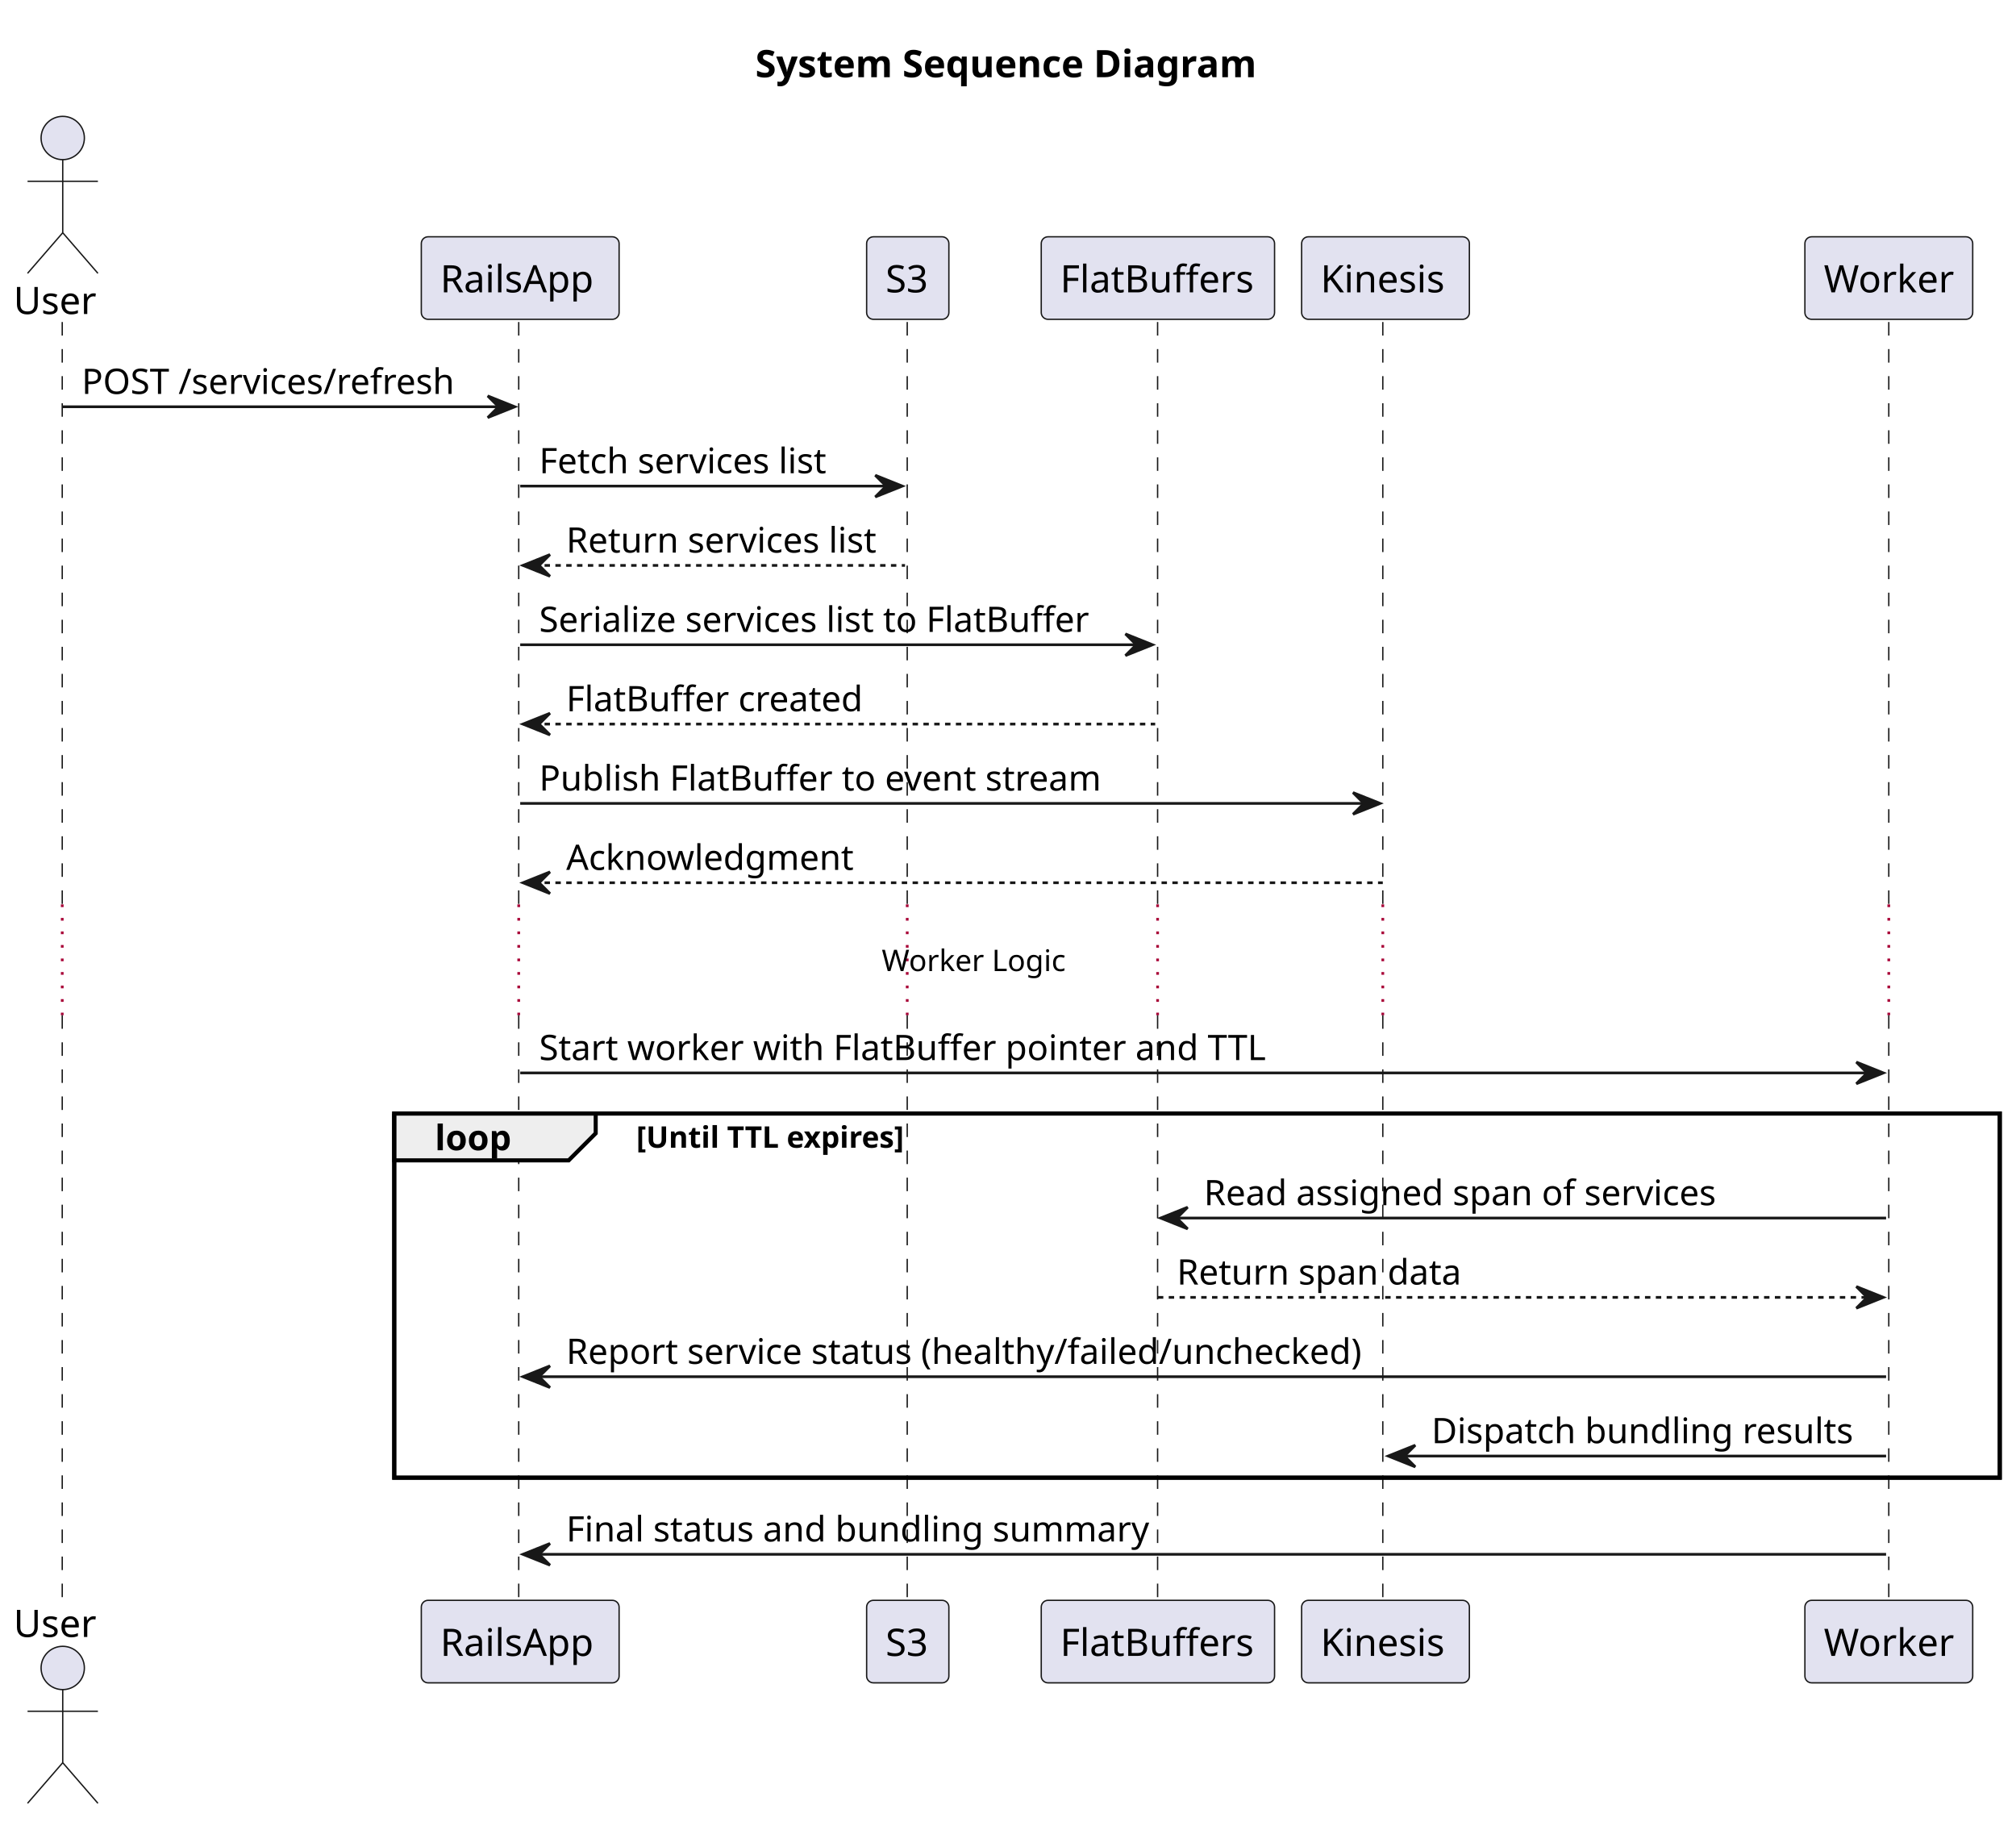
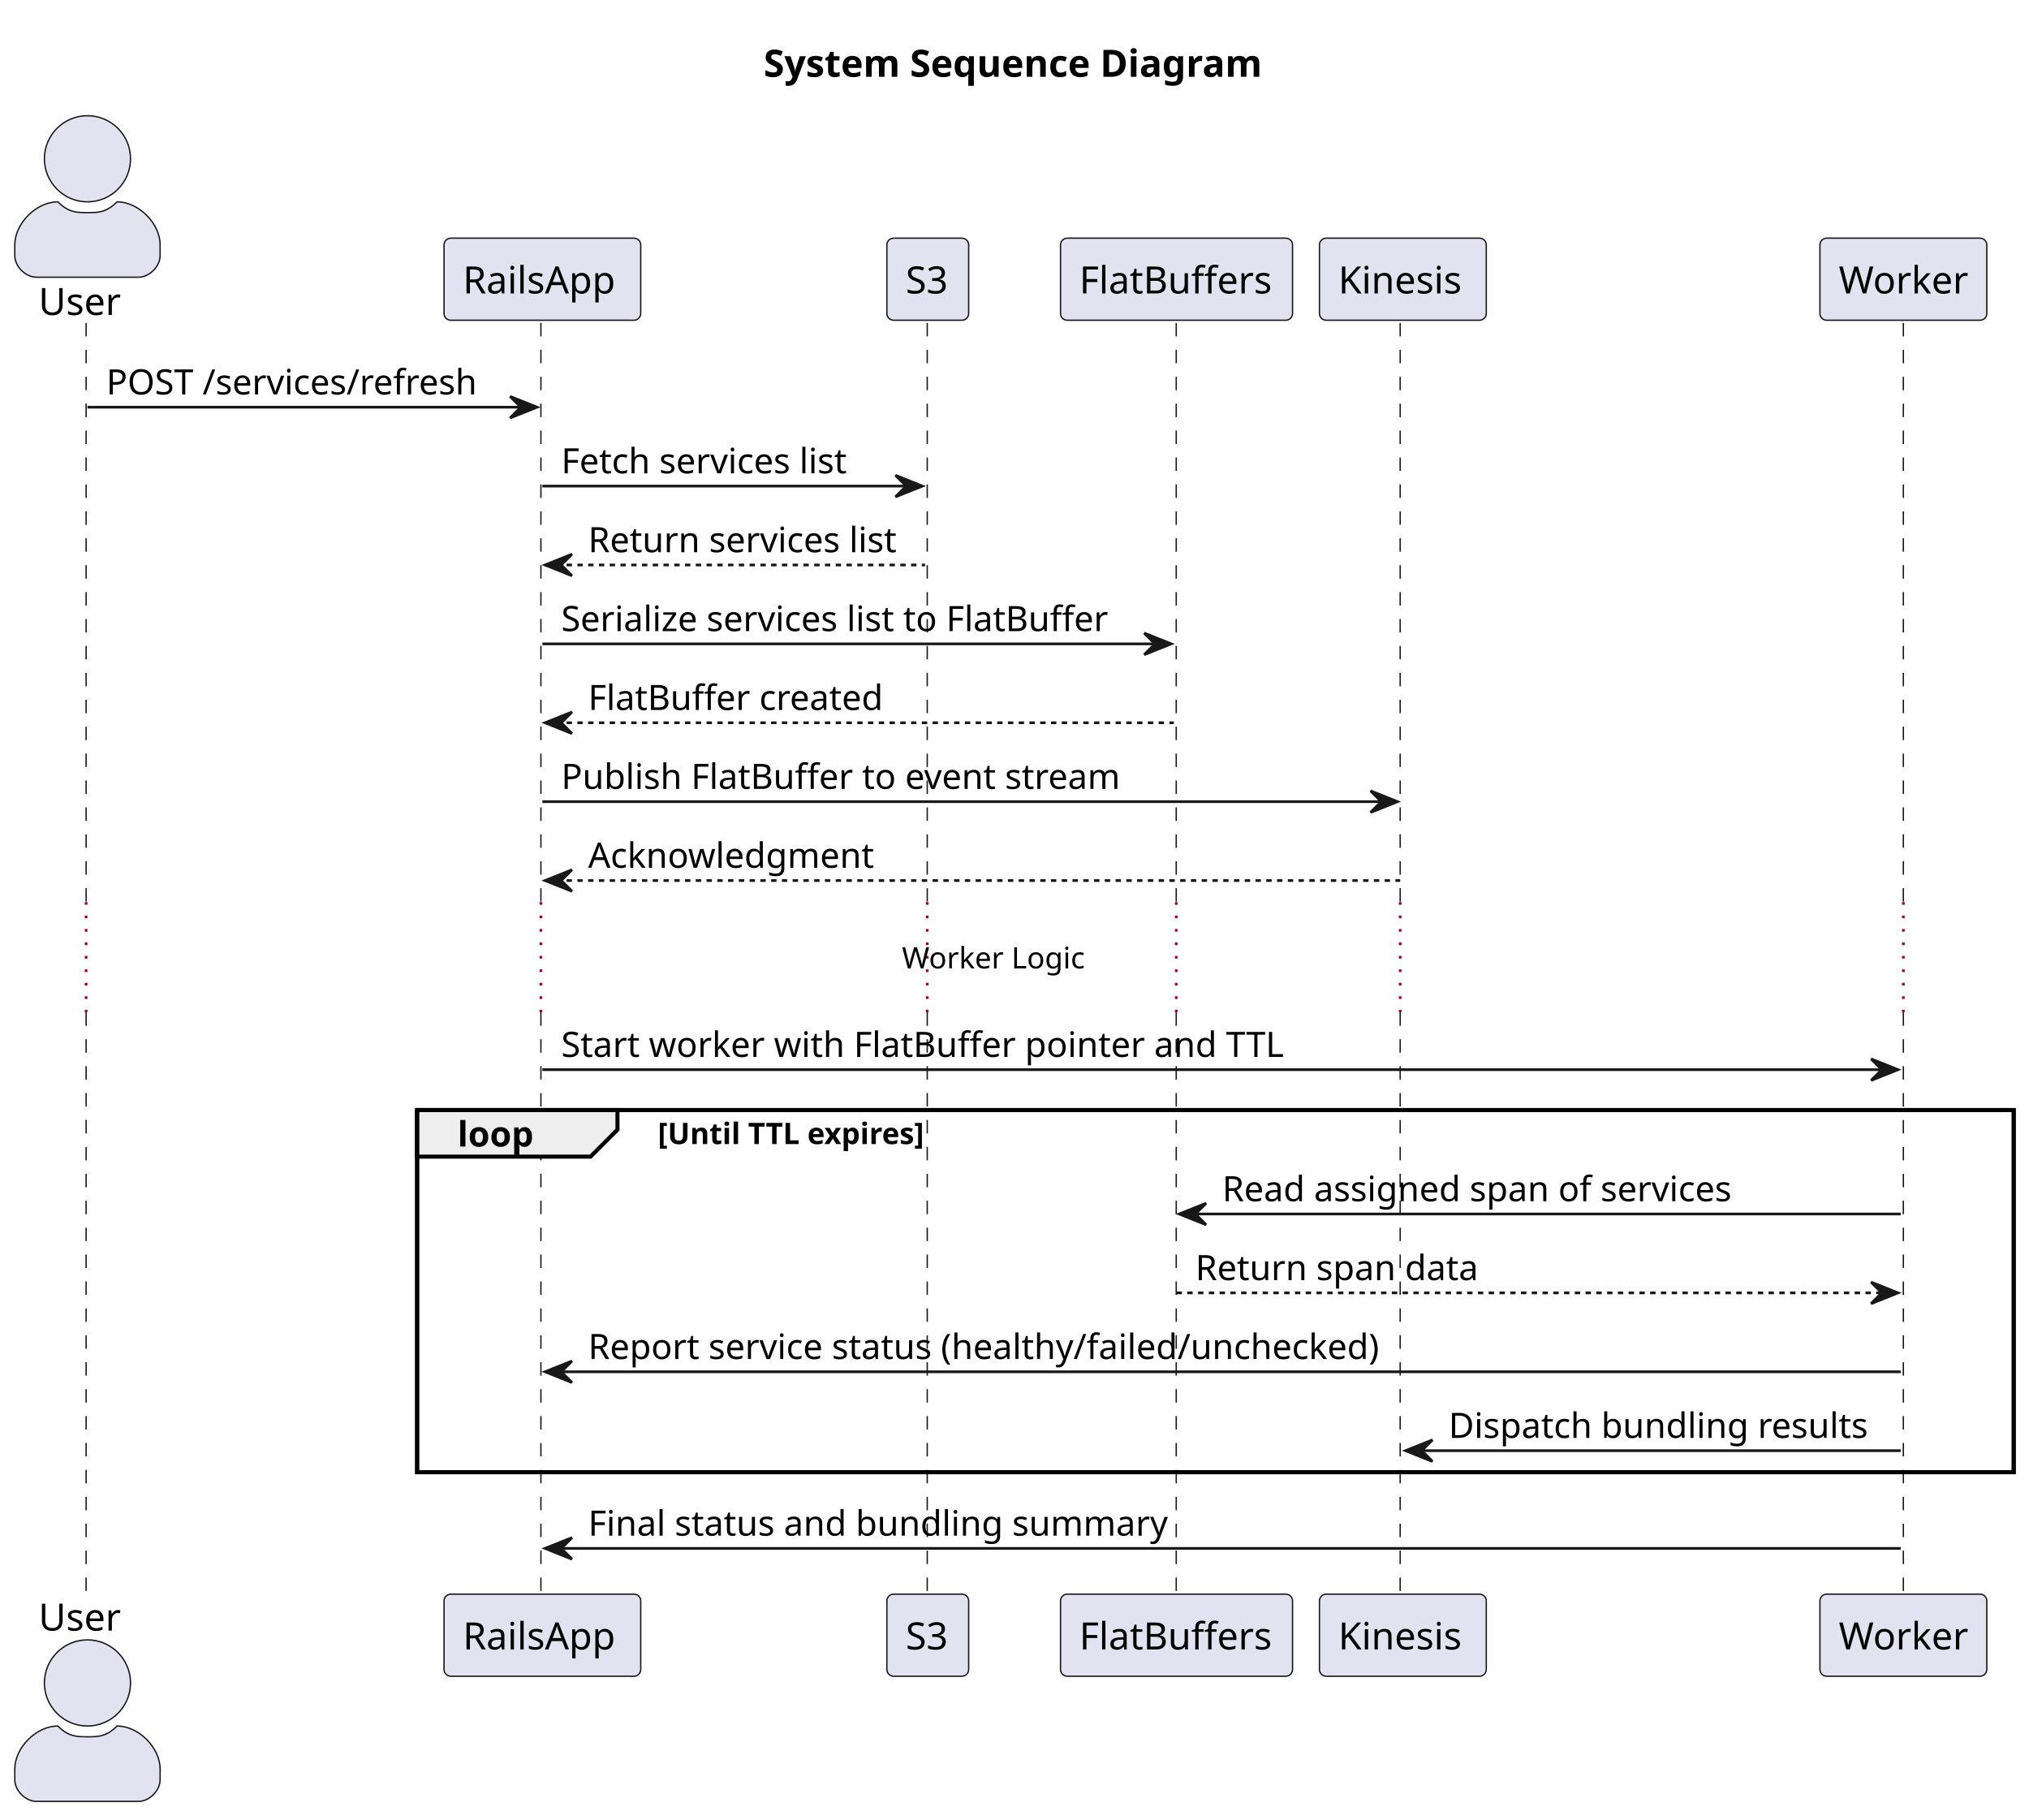
- <svg xmlns="http://www.w3.org/2000/svg" contentStyleType="text/css" height="673px" preserveAspectRatio="none" style="width:745px;height:673px;background:#FFFFFF;" version="1.1" viewBox="0 0 745 673" width="745px" zoomAndPan="magnify">
+ <svg xmlns="http://www.w3.org/2000/svg" contentStyleType="text/css" height="676px" preserveAspectRatio="none" style="width:754px;height:676px;background:#FFFFFF;" version="1.1" viewBox="0 0 754 676" width="754px" zoomAndPan="magnify">
  <defs />
  <g>
-     <text fill="#000000" font-family="sans-serif" font-size="14" font-weight="bold" lengthAdjust="spacing" textLength="189.773" x="279.116" y="28.535">System Sequence Diagram</text>
-     <rect fill="none" height="134.553" style="stroke:#000000;stroke-width:1.5;" width="593.313" x="145.691" y="411.416" />
-     <line style="stroke:#181818;stroke-width:0.5;stroke-dasharray:5.0,5.0;" x1="23" x2="23" y1="118.977" y2="334.15" />
-     <line style="stroke:#A80036;stroke-width:1;stroke-dasharray:1.0,4.0;" x1="23" x2="23" y1="334.15" y2="375.106" />
-     <line style="stroke:#181818;stroke-width:0.5;stroke-dasharray:5.0,5.0;" x1="23" x2="23" y1="375.106" y2="592.279" />
-     <line style="stroke:#181818;stroke-width:0.5;stroke-dasharray:5.0,5.0;" x1="191.691" x2="191.691" y1="118.977" y2="334.15" />
-     <line style="stroke:#A80036;stroke-width:1;stroke-dasharray:1.0,4.0;" x1="191.691" x2="191.691" y1="334.15" y2="375.106" />
-     <line style="stroke:#181818;stroke-width:0.5;stroke-dasharray:5.0,5.0;" x1="191.691" x2="191.691" y1="375.106" y2="592.279" />
-     <line style="stroke:#181818;stroke-width:0.5;stroke-dasharray:5.0,5.0;" x1="335.258" x2="335.258" y1="118.977" y2="334.15" />
-     <line style="stroke:#A80036;stroke-width:1;stroke-dasharray:1.0,4.0;" x1="335.258" x2="335.258" y1="334.15" y2="375.106" />
-     <line style="stroke:#181818;stroke-width:0.5;stroke-dasharray:5.0,5.0;" x1="335.258" x2="335.258" y1="375.106" y2="592.279" />
-     <line style="stroke:#181818;stroke-width:0.5;stroke-dasharray:5.0,5.0;" x1="427.785" x2="427.785" y1="118.977" y2="334.15" />
-     <line style="stroke:#A80036;stroke-width:1;stroke-dasharray:1.0,4.0;" x1="427.785" x2="427.785" y1="334.15" y2="375.106" />
-     <line style="stroke:#181818;stroke-width:0.5;stroke-dasharray:5.0,5.0;" x1="427.785" x2="427.785" y1="375.106" y2="592.279" />
-     <line style="stroke:#181818;stroke-width:0.5;stroke-dasharray:5.0,5.0;" x1="511.006" x2="511.006" y1="118.977" y2="334.15" />
-     <line style="stroke:#A80036;stroke-width:1;stroke-dasharray:1.0,4.0;" x1="511.006" x2="511.006" y1="334.15" y2="375.106" />
-     <line style="stroke:#181818;stroke-width:0.5;stroke-dasharray:5.0,5.0;" x1="511.006" x2="511.006" y1="375.106" y2="592.279" />
-     <line style="stroke:#181818;stroke-width:0.5;stroke-dasharray:5.0,5.0;" x1="697.988" x2="697.988" y1="118.977" y2="334.15" />
-     <line style="stroke:#A80036;stroke-width:1;stroke-dasharray:1.0,4.0;" x1="697.988" x2="697.988" y1="334.15" y2="375.106" />
-     <line style="stroke:#181818;stroke-width:0.5;stroke-dasharray:5.0,5.0;" x1="697.988" x2="697.988" y1="375.106" y2="592.279" />
-     <text fill="#000000" font-family="sans-serif" font-size="14" lengthAdjust="spacing" textLength="30.365" x="5" y="116.023">User</text>
-     <ellipse cx="23.183" cy="50.988" fill="#E2E2F0" rx="8" ry="8" style="stroke:#181818;stroke-width:0.5;" />
-     <path d="M23.183,58.988 L23.183,85.988 M10.183,66.988 L36.183,66.988 M23.183,85.988 L10.183,100.988 M23.183,85.988 L36.183,100.988 " fill="none" style="stroke:#181818;stroke-width:0.5;" />
-     <text fill="#000000" font-family="sans-serif" font-size="14" lengthAdjust="spacing" textLength="30.365" x="5" y="604.814">User</text>
-     <ellipse cx="23.183" cy="616.268" fill="#E2E2F0" rx="8" ry="8" style="stroke:#181818;stroke-width:0.5;" />
-     <path d="M23.183,624.268 L23.183,651.268 M10.183,632.268 L36.183,632.268 M23.183,651.268 L10.183,666.268 M23.183,651.268 L36.183,666.268 " fill="none" style="stroke:#181818;stroke-width:0.5;" />
-     <rect fill="#E2E2F0" height="30.488" rx="2.5" ry="2.5" style="stroke:#181818;stroke-width:0.5;" width="73.097" x="155.691" y="87.488" />
-     <text fill="#000000" font-family="sans-serif" font-size="14" lengthAdjust="spacing" textLength="59.097" x="162.691" y="108.023">RailsApp</text>
-     <rect fill="#E2E2F0" height="30.488" rx="2.5" ry="2.5" style="stroke:#181818;stroke-width:0.5;" width="73.097" x="155.691" y="591.279" />
-     <text fill="#000000" font-family="sans-serif" font-size="14" lengthAdjust="spacing" textLength="59.097" x="162.691" y="611.814">RailsApp</text>
-     <rect fill="#E2E2F0" height="30.488" rx="2.5" ry="2.5" style="stroke:#181818;stroke-width:0.5;" width="30.393" x="320.258" y="87.488" />
-     <text fill="#000000" font-family="sans-serif" font-size="14" lengthAdjust="spacing" textLength="16.393" x="327.258" y="108.023">S3</text>
-     <rect fill="#E2E2F0" height="30.488" rx="2.5" ry="2.5" style="stroke:#181818;stroke-width:0.5;" width="30.393" x="320.258" y="591.279" />
-     <text fill="#000000" font-family="sans-serif" font-size="14" lengthAdjust="spacing" textLength="16.393" x="327.258" y="611.814">S3</text>
-     <rect fill="#E2E2F0" height="30.488" rx="2.5" ry="2.5" style="stroke:#181818;stroke-width:0.5;" width="86.222" x="384.785" y="87.488" />
-     <text fill="#000000" font-family="sans-serif" font-size="14" lengthAdjust="spacing" textLength="72.222" x="391.785" y="108.023">FlatBuffers</text>
-     <rect fill="#E2E2F0" height="30.488" rx="2.5" ry="2.5" style="stroke:#181818;stroke-width:0.5;" width="86.222" x="384.785" y="591.279" />
-     <text fill="#000000" font-family="sans-serif" font-size="14" lengthAdjust="spacing" textLength="72.222" x="391.785" y="611.814">FlatBuffers</text>
-     <rect fill="#E2E2F0" height="30.488" rx="2.5" ry="2.5" style="stroke:#181818;stroke-width:0.5;" width="61.995" x="481.006" y="87.488" />
-     <text fill="#000000" font-family="sans-serif" font-size="14" lengthAdjust="spacing" textLength="47.995" x="488.006" y="108.023">Kinesis</text>
-     <rect fill="#E2E2F0" height="30.488" rx="2.5" ry="2.5" style="stroke:#181818;stroke-width:0.5;" width="61.995" x="481.006" y="591.279" />
-     <text fill="#000000" font-family="sans-serif" font-size="14" lengthAdjust="spacing" textLength="47.995" x="488.006" y="611.814">Kinesis</text>
-     <rect fill="#E2E2F0" height="30.488" rx="2.5" ry="2.5" style="stroke:#181818;stroke-width:0.5;" width="62.016" x="666.988" y="87.488" />
-     <text fill="#000000" font-family="sans-serif" font-size="14" lengthAdjust="spacing" textLength="48.016" x="673.988" y="108.023">Worker</text>
-     <rect fill="#E2E2F0" height="30.488" rx="2.5" ry="2.5" style="stroke:#181818;stroke-width:0.5;" width="62.016" x="666.988" y="591.279" />
-     <text fill="#000000" font-family="sans-serif" font-size="14" lengthAdjust="spacing" textLength="48.016" x="673.988" y="611.814">Worker</text>
-     <polygon fill="#181818" points="180.239,146.287,190.239,150.287,180.239,154.287,184.239,150.287" style="stroke:#181818;stroke-width:1;" />
-     <line style="stroke:#181818;stroke-width:1;" x1="23.183" x2="186.239" y1="150.287" y2="150.287" />
-     <text fill="#000000" font-family="sans-serif" font-size="13" lengthAdjust="spacing" textLength="145.057" x="30.183" y="145.545">POST /services/refresh</text>
-     <polygon fill="#181818" points="323.455,175.598,333.455,179.598,323.455,183.598,327.455,179.598" style="stroke:#181818;stroke-width:1;" />
-     <line style="stroke:#181818;stroke-width:1;" x1="192.239" x2="329.455" y1="179.598" y2="179.598" />
-     <text fill="#000000" font-family="sans-serif" font-size="13" lengthAdjust="spacing" textLength="111.236" x="199.239" y="174.856">Fetch services list</text>
-     <polygon fill="#181818" points="203.239,204.908,193.239,208.908,203.239,212.908,199.239,208.908" style="stroke:#181818;stroke-width:1;" />
-     <line style="stroke:#181818;stroke-width:1;stroke-dasharray:2.0,2.0;" x1="197.239" x2="334.455" y1="208.908" y2="208.908" />
-     <text fill="#000000" font-family="sans-serif" font-size="13" lengthAdjust="spacing" textLength="119.215" x="209.239" y="204.166">Return services list</text>
-     <polygon fill="#181818" points="415.896,234.219,425.896,238.219,415.896,242.219,419.896,238.219" style="stroke:#181818;stroke-width:1;" />
-     <line style="stroke:#181818;stroke-width:1;" x1="192.239" x2="421.896" y1="238.219" y2="238.219" />
-     <text fill="#000000" font-family="sans-serif" font-size="13" lengthAdjust="spacing" textLength="211.656" x="199.239" y="233.477">Serialize services list to FlatBuffer</text>
-     <polygon fill="#181818" points="203.239,263.529,193.239,267.529,203.239,271.529,199.239,267.529" style="stroke:#181818;stroke-width:1;" />
-     <line style="stroke:#181818;stroke-width:1;stroke-dasharray:2.0,2.0;" x1="197.239" x2="426.896" y1="267.529" y2="267.529" />
-     <text fill="#000000" font-family="sans-serif" font-size="13" lengthAdjust="spacing" textLength="111.236" x="209.239" y="262.787">FlatBuffer created</text>
-     <polygon fill="#181818" points="500.004,292.84,510.004,296.84,500.004,300.84,504.004,296.84" style="stroke:#181818;stroke-width:1;" />
-     <line style="stroke:#181818;stroke-width:1;" x1="192.239" x2="506.004" y1="296.84" y2="296.84" />
-     <text fill="#000000" font-family="sans-serif" font-size="13" lengthAdjust="spacing" textLength="212.894" x="199.239" y="292.098">Publish FlatBuffer to event stream</text>
-     <polygon fill="#181818" points="203.239,322.15,193.239,326.15,203.239,330.15,199.239,326.15" style="stroke:#181818;stroke-width:1;" />
-     <line style="stroke:#181818;stroke-width:1;stroke-dasharray:2.0,2.0;" x1="197.239" x2="511.004" y1="326.15" y2="326.15" />
-     <text fill="#000000" font-family="sans-serif" font-size="13" lengthAdjust="spacing" textLength="108.894" x="209.239" y="321.408">Acknowledgment</text>
-     <text fill="#000000" font-family="sans-serif" font-size="11" lengthAdjust="spacing" textLength="69.502" x="325.838" y="358.785">Worker Logic</text>
-     <polygon fill="#181818" points="685.996,392.416,695.996,396.416,685.996,400.416,689.996,396.416" style="stroke:#181818;stroke-width:1;" />
-     <line style="stroke:#181818;stroke-width:1;" x1="192.239" x2="691.996" y1="396.416" y2="396.416" />
-     <text fill="#000000" font-family="sans-serif" font-size="13" lengthAdjust="spacing" textLength="276.745" x="199.239" y="391.674">Start worker with FlatBuffer pointer and TTL</text>
-     <path d="M145.691,411.416 L220.138,411.416 L220.138,418.727 L210.138,428.727 L145.691,428.727 L145.691,411.416 " fill="#EEEEEE" style="stroke:#000000;stroke-width:1.5;" />
-     <rect fill="none" height="134.553" style="stroke:#000000;stroke-width:1.5;" width="593.313" x="145.691" y="411.416" />
-     <text fill="#000000" font-family="sans-serif" font-size="13" font-weight="bold" lengthAdjust="spacing" textLength="29.447" x="160.691" y="424.984">loop</text>
-     <text fill="#000000" font-family="sans-serif" font-size="11" font-weight="bold" lengthAdjust="spacing" textLength="105.392" x="235.138" y="424.051">[Until TTL expires]</text>
-     <polygon fill="#181818" points="438.896,446.037,428.896,450.037,438.896,454.037,434.896,450.037" style="stroke:#181818;stroke-width:1;" />
-     <line style="stroke:#181818;stroke-width:1;" x1="432.896" x2="696.996" y1="450.037" y2="450.037" />
-     <text fill="#000000" font-family="sans-serif" font-size="13" lengthAdjust="spacing" textLength="196.092" x="444.896" y="445.295">Read assigned span of services</text>
-     <polygon fill="#181818" points="685.996,475.348,695.996,479.348,685.996,483.348,689.996,479.348" style="stroke:#181818;stroke-width:1;" />
-     <line style="stroke:#181818;stroke-width:1;stroke-dasharray:2.0,2.0;" x1="427.896" x2="691.996" y1="479.348" y2="479.348" />
-     <text fill="#000000" font-family="sans-serif" font-size="13" lengthAdjust="spacing" textLength="107.466" x="434.896" y="474.606">Return span data</text>
-     <polygon fill="#181818" points="203.239,504.658,193.239,508.658,203.239,512.658,199.239,508.658" style="stroke:#181818;stroke-width:1;" />
-     <line style="stroke:#181818;stroke-width:1;" x1="197.239" x2="696.996" y1="508.658" y2="508.658" />
-     <text fill="#000000" font-family="sans-serif" font-size="13" lengthAdjust="spacing" textLength="306.7" x="209.239" y="503.916">Report service status (healthy/failed/unchecked)</text>
-     <polygon fill="#181818" points="523.004,533.969,513.004,537.969,523.004,541.969,519.004,537.969" style="stroke:#181818;stroke-width:1;" />
-     <line style="stroke:#181818;stroke-width:1;" x1="517.004" x2="696.996" y1="537.969" y2="537.969" />
-     <text fill="#000000" font-family="sans-serif" font-size="13" lengthAdjust="spacing" textLength="161.992" x="529.004" y="533.227">Dispatch bundling results</text>
-     <polygon fill="#181818" points="203.239,570.279,193.239,574.279,203.239,578.279,199.239,574.279" style="stroke:#181818;stroke-width:1;" />
-     <line style="stroke:#181818;stroke-width:1;" x1="197.239" x2="696.996" y1="574.279" y2="574.279" />
-     <text fill="#000000" font-family="sans-serif" font-size="13" lengthAdjust="spacing" textLength="222.289" x="209.239" y="569.537">Final status and bundling summary</text>
+     <text fill="#000000" font-family="sans-serif" font-size="14" font-weight="bold" lengthAdjust="spacing" textLength="189.773" x="283.774" y="28.535">System Sequence Diagram</text>
+     <rect fill="none" height="134.553" style="stroke:#000000;stroke-width:1.5;" width="593.313" x="155.008" y="412.416" />
+     <line style="stroke:#181818;stroke-width:0.5;stroke-dasharray:5.0,5.0;" x1="32" x2="32" y1="119.977" y2="335.15" />
+     <line style="stroke:#A80036;stroke-width:1;stroke-dasharray:1.0,4.0;" x1="32" x2="32" y1="335.15" y2="376.106" />
+     <line style="stroke:#181818;stroke-width:0.5;stroke-dasharray:5.0,5.0;" x1="32" x2="32" y1="376.106" y2="593.279" />
+     <line style="stroke:#181818;stroke-width:0.5;stroke-dasharray:5.0,5.0;" x1="201.008" x2="201.008" y1="119.977" y2="335.15" />
+     <line style="stroke:#A80036;stroke-width:1;stroke-dasharray:1.0,4.0;" x1="201.008" x2="201.008" y1="335.15" y2="376.106" />
+     <line style="stroke:#181818;stroke-width:0.5;stroke-dasharray:5.0,5.0;" x1="201.008" x2="201.008" y1="376.106" y2="593.279" />
+     <line style="stroke:#181818;stroke-width:0.5;stroke-dasharray:5.0,5.0;" x1="344.576" x2="344.576" y1="119.977" y2="335.15" />
+     <line style="stroke:#A80036;stroke-width:1;stroke-dasharray:1.0,4.0;" x1="344.576" x2="344.576" y1="335.15" y2="376.106" />
+     <line style="stroke:#181818;stroke-width:0.5;stroke-dasharray:5.0,5.0;" x1="344.576" x2="344.576" y1="376.106" y2="593.279" />
+     <line style="stroke:#181818;stroke-width:0.5;stroke-dasharray:5.0,5.0;" x1="437.102" x2="437.102" y1="119.977" y2="335.15" />
+     <line style="stroke:#A80036;stroke-width:1;stroke-dasharray:1.0,4.0;" x1="437.102" x2="437.102" y1="335.15" y2="376.106" />
+     <line style="stroke:#181818;stroke-width:0.5;stroke-dasharray:5.0,5.0;" x1="437.102" x2="437.102" y1="376.106" y2="593.279" />
+     <line style="stroke:#181818;stroke-width:0.5;stroke-dasharray:5.0,5.0;" x1="520.324" x2="520.324" y1="119.977" y2="335.15" />
+     <line style="stroke:#A80036;stroke-width:1;stroke-dasharray:1.0,4.0;" x1="520.324" x2="520.324" y1="335.15" y2="376.106" />
+     <line style="stroke:#181818;stroke-width:0.5;stroke-dasharray:5.0,5.0;" x1="520.324" x2="520.324" y1="376.106" y2="593.279" />
+     <line style="stroke:#181818;stroke-width:0.5;stroke-dasharray:5.0,5.0;" x1="707.306" x2="707.306" y1="119.977" y2="335.15" />
+     <line style="stroke:#A80036;stroke-width:1;stroke-dasharray:1.0,4.0;" x1="707.306" x2="707.306" y1="335.15" y2="376.106" />
+     <line style="stroke:#181818;stroke-width:0.5;stroke-dasharray:5.0,5.0;" x1="707.306" x2="707.306" y1="376.106" y2="593.279" />
+     <text fill="#000000" font-family="sans-serif" font-size="14" lengthAdjust="spacing" textLength="30.365" x="14.317" y="117.023">User</text>
+     <ellipse cx="32.5" cy="58.988" fill="#E2E2F0" rx="16" ry="16" style="stroke:#181818;stroke-width:0.5;" />
+     <path d="M32.5,78.988 C36.5,78.988 39.5,78.988 43.5,74.988 C51.5,74.988 59.5,82.988 59.5,90.988 L59.5,94.988 C59.5,98.988 55.5,102.988 51.5,102.988 L13.5,102.988 C9.5,102.988 5.5,98.988 5.5,94.988 L5.5,90.988 C5.5,82.988 13.5,74.988 21.5,74.988 C25.5,78.988 28.5,78.988 32.5,78.988 " fill="#E2E2F0" style="stroke:#181818;stroke-width:0.5;" />
+     <text fill="#000000" font-family="sans-serif" font-size="14" lengthAdjust="spacing" textLength="30.365" x="14.317" y="605.814">User</text>
+     <ellipse cx="32.5" cy="625.268" fill="#E2E2F0" rx="16" ry="16" style="stroke:#181818;stroke-width:0.5;" />
+     <path d="M32.5,645.268 C36.5,645.268 39.5,645.268 43.5,641.268 C51.5,641.268 59.5,649.268 59.5,657.268 L59.5,661.268 C59.5,665.268 55.5,669.268 51.5,669.268 L13.5,669.268 C9.5,669.268 5.5,665.268 5.5,661.268 L5.5,657.268 C5.5,649.268 13.5,641.268 21.5,641.268 C25.5,645.268 28.5,645.268 32.5,645.268 " fill="#E2E2F0" style="stroke:#181818;stroke-width:0.5;" />
+     <rect fill="#E2E2F0" height="30.488" rx="2.5" ry="2.5" style="stroke:#181818;stroke-width:0.5;" width="73.097" x="165.008" y="88.488" />
+     <text fill="#000000" font-family="sans-serif" font-size="14" lengthAdjust="spacing" textLength="59.097" x="172.008" y="109.023">RailsApp</text>
+     <rect fill="#E2E2F0" height="30.488" rx="2.5" ry="2.5" style="stroke:#181818;stroke-width:0.5;" width="73.097" x="165.008" y="592.279" />
+     <text fill="#000000" font-family="sans-serif" font-size="14" lengthAdjust="spacing" textLength="59.097" x="172.008" y="612.814">RailsApp</text>
+     <rect fill="#E2E2F0" height="30.488" rx="2.5" ry="2.5" style="stroke:#181818;stroke-width:0.5;" width="30.393" x="329.576" y="88.488" />
+     <text fill="#000000" font-family="sans-serif" font-size="14" lengthAdjust="spacing" textLength="16.393" x="336.576" y="109.023">S3</text>
+     <rect fill="#E2E2F0" height="30.488" rx="2.5" ry="2.5" style="stroke:#181818;stroke-width:0.5;" width="30.393" x="329.576" y="592.279" />
+     <text fill="#000000" font-family="sans-serif" font-size="14" lengthAdjust="spacing" textLength="16.393" x="336.576" y="612.814">S3</text>
+     <rect fill="#E2E2F0" height="30.488" rx="2.5" ry="2.5" style="stroke:#181818;stroke-width:0.5;" width="86.222" x="394.102" y="88.488" />
+     <text fill="#000000" font-family="sans-serif" font-size="14" lengthAdjust="spacing" textLength="72.222" x="401.102" y="109.023">FlatBuffers</text>
+     <rect fill="#E2E2F0" height="30.488" rx="2.5" ry="2.5" style="stroke:#181818;stroke-width:0.5;" width="86.222" x="394.102" y="592.279" />
+     <text fill="#000000" font-family="sans-serif" font-size="14" lengthAdjust="spacing" textLength="72.222" x="401.102" y="612.814">FlatBuffers</text>
+     <rect fill="#E2E2F0" height="30.488" rx="2.5" ry="2.5" style="stroke:#181818;stroke-width:0.5;" width="61.995" x="490.324" y="88.488" />
+     <text fill="#000000" font-family="sans-serif" font-size="14" lengthAdjust="spacing" textLength="47.995" x="497.324" y="109.023">Kinesis</text>
+     <rect fill="#E2E2F0" height="30.488" rx="2.5" ry="2.5" style="stroke:#181818;stroke-width:0.5;" width="61.995" x="490.324" y="592.279" />
+     <text fill="#000000" font-family="sans-serif" font-size="14" lengthAdjust="spacing" textLength="47.995" x="497.324" y="612.814">Kinesis</text>
+     <rect fill="#E2E2F0" height="30.488" rx="2.5" ry="2.5" style="stroke:#181818;stroke-width:0.5;" width="62.016" x="676.306" y="88.488" />
+     <text fill="#000000" font-family="sans-serif" font-size="14" lengthAdjust="spacing" textLength="48.016" x="683.306" y="109.023">Worker</text>
+     <rect fill="#E2E2F0" height="30.488" rx="2.5" ry="2.5" style="stroke:#181818;stroke-width:0.5;" width="62.016" x="676.306" y="592.279" />
+     <text fill="#000000" font-family="sans-serif" font-size="14" lengthAdjust="spacing" textLength="48.016" x="683.306" y="612.814">Worker</text>
+     <polygon fill="#181818" points="189.557,147.287,199.557,151.287,189.557,155.287,193.557,151.287" style="stroke:#181818;stroke-width:1;" />
+     <line style="stroke:#181818;stroke-width:1;" x1="32.5" x2="195.557" y1="151.287" y2="151.287" />
+     <text fill="#000000" font-family="sans-serif" font-size="13" lengthAdjust="spacing" textLength="145.057" x="39.5" y="146.545">POST /services/refresh</text>
+     <polygon fill="#181818" points="332.772,176.598,342.772,180.598,332.772,184.598,336.772,180.598" style="stroke:#181818;stroke-width:1;" />
+     <line style="stroke:#181818;stroke-width:1;" x1="201.557" x2="338.772" y1="180.598" y2="180.598" />
+     <text fill="#000000" font-family="sans-serif" font-size="13" lengthAdjust="spacing" textLength="111.236" x="208.557" y="175.856">Fetch services list</text>
+     <polygon fill="#181818" points="212.557,205.908,202.557,209.908,212.557,213.908,208.557,209.908" style="stroke:#181818;stroke-width:1;" />
+     <line style="stroke:#181818;stroke-width:1;stroke-dasharray:2.0,2.0;" x1="206.557" x2="343.772" y1="209.908" y2="209.908" />
+     <text fill="#000000" font-family="sans-serif" font-size="13" lengthAdjust="spacing" textLength="119.215" x="218.557" y="205.166">Return services list</text>
+     <polygon fill="#181818" points="425.213,235.219,435.213,239.219,425.213,243.219,429.213,239.219" style="stroke:#181818;stroke-width:1;" />
+     <line style="stroke:#181818;stroke-width:1;" x1="201.557" x2="431.213" y1="239.219" y2="239.219" />
+     <text fill="#000000" font-family="sans-serif" font-size="13" lengthAdjust="spacing" textLength="211.656" x="208.557" y="234.477">Serialize services list to FlatBuffer</text>
+     <polygon fill="#181818" points="212.557,264.529,202.557,268.529,212.557,272.529,208.557,268.529" style="stroke:#181818;stroke-width:1;" />
+     <line style="stroke:#181818;stroke-width:1;stroke-dasharray:2.0,2.0;" x1="206.557" x2="436.213" y1="268.529" y2="268.529" />
+     <text fill="#000000" font-family="sans-serif" font-size="13" lengthAdjust="spacing" textLength="111.236" x="218.557" y="263.787">FlatBuffer created</text>
+     <polygon fill="#181818" points="509.321,293.84,519.321,297.84,509.321,301.84,513.321,297.84" style="stroke:#181818;stroke-width:1;" />
+     <line style="stroke:#181818;stroke-width:1;" x1="201.557" x2="515.321" y1="297.84" y2="297.84" />
+     <text fill="#000000" font-family="sans-serif" font-size="13" lengthAdjust="spacing" textLength="212.894" x="208.557" y="293.098">Publish FlatBuffer to event stream</text>
+     <polygon fill="#181818" points="212.557,323.15,202.557,327.15,212.557,331.15,208.557,327.15" style="stroke:#181818;stroke-width:1;" />
+     <line style="stroke:#181818;stroke-width:1;stroke-dasharray:2.0,2.0;" x1="206.557" x2="520.321" y1="327.15" y2="327.15" />
+     <text fill="#000000" font-family="sans-serif" font-size="13" lengthAdjust="spacing" textLength="108.894" x="218.557" y="322.408">Acknowledgment</text>
+     <text fill="#000000" font-family="sans-serif" font-size="11" lengthAdjust="spacing" textLength="69.502" x="335.156" y="359.785">Worker Logic</text>
+     <polygon fill="#181818" points="695.313,393.416,705.313,397.416,695.313,401.416,699.313,397.416" style="stroke:#181818;stroke-width:1;" />
+     <line style="stroke:#181818;stroke-width:1;" x1="201.557" x2="701.313" y1="397.416" y2="397.416" />
+     <text fill="#000000" font-family="sans-serif" font-size="13" lengthAdjust="spacing" textLength="276.745" x="208.557" y="392.674">Start worker with FlatBuffer pointer and TTL</text>
+     <path d="M155.008,412.416 L229.455,412.416 L229.455,419.727 L219.455,429.727 L155.008,429.727 L155.008,412.416 " fill="#EEEEEE" style="stroke:#000000;stroke-width:1.5;" />
+     <rect fill="none" height="134.553" style="stroke:#000000;stroke-width:1.5;" width="593.313" x="155.008" y="412.416" />
+     <text fill="#000000" font-family="sans-serif" font-size="13" font-weight="bold" lengthAdjust="spacing" textLength="29.447" x="170.008" y="425.984">loop</text>
+     <text fill="#000000" font-family="sans-serif" font-size="11" font-weight="bold" lengthAdjust="spacing" textLength="105.392" x="244.455" y="425.051">[Until TTL expires]</text>
+     <polygon fill="#181818" points="448.213,447.037,438.213,451.037,448.213,455.037,444.213,451.037" style="stroke:#181818;stroke-width:1;" />
+     <line style="stroke:#181818;stroke-width:1;" x1="442.213" x2="706.313" y1="451.037" y2="451.037" />
+     <text fill="#000000" font-family="sans-serif" font-size="13" lengthAdjust="spacing" textLength="196.092" x="454.213" y="446.295">Read assigned span of services</text>
+     <polygon fill="#181818" points="695.313,476.348,705.313,480.348,695.313,484.348,699.313,480.348" style="stroke:#181818;stroke-width:1;" />
+     <line style="stroke:#181818;stroke-width:1;stroke-dasharray:2.0,2.0;" x1="437.213" x2="701.313" y1="480.348" y2="480.348" />
+     <text fill="#000000" font-family="sans-serif" font-size="13" lengthAdjust="spacing" textLength="107.466" x="444.213" y="475.606">Return span data</text>
+     <polygon fill="#181818" points="212.557,505.658,202.557,509.658,212.557,513.658,208.557,509.658" style="stroke:#181818;stroke-width:1;" />
+     <line style="stroke:#181818;stroke-width:1;" x1="206.557" x2="706.313" y1="509.658" y2="509.658" />
+     <text fill="#000000" font-family="sans-serif" font-size="13" lengthAdjust="spacing" textLength="306.7" x="218.557" y="504.916">Report service status (healthy/failed/unchecked)</text>
+     <polygon fill="#181818" points="532.321,534.969,522.321,538.969,532.321,542.969,528.321,538.969" style="stroke:#181818;stroke-width:1;" />
+     <line style="stroke:#181818;stroke-width:1;" x1="526.321" x2="706.313" y1="538.969" y2="538.969" />
+     <text fill="#000000" font-family="sans-serif" font-size="13" lengthAdjust="spacing" textLength="161.992" x="538.321" y="534.227">Dispatch bundling results</text>
+     <polygon fill="#181818" points="212.557,571.279,202.557,575.279,212.557,579.279,208.557,575.279" style="stroke:#181818;stroke-width:1;" />
+     <line style="stroke:#181818;stroke-width:1;" x1="206.557" x2="706.313" y1="575.279" y2="575.279" />
+     <text fill="#000000" font-family="sans-serif" font-size="13" lengthAdjust="spacing" textLength="222.289" x="218.557" y="570.537">Final status and bundling summary</text>
  </g>
</svg>
